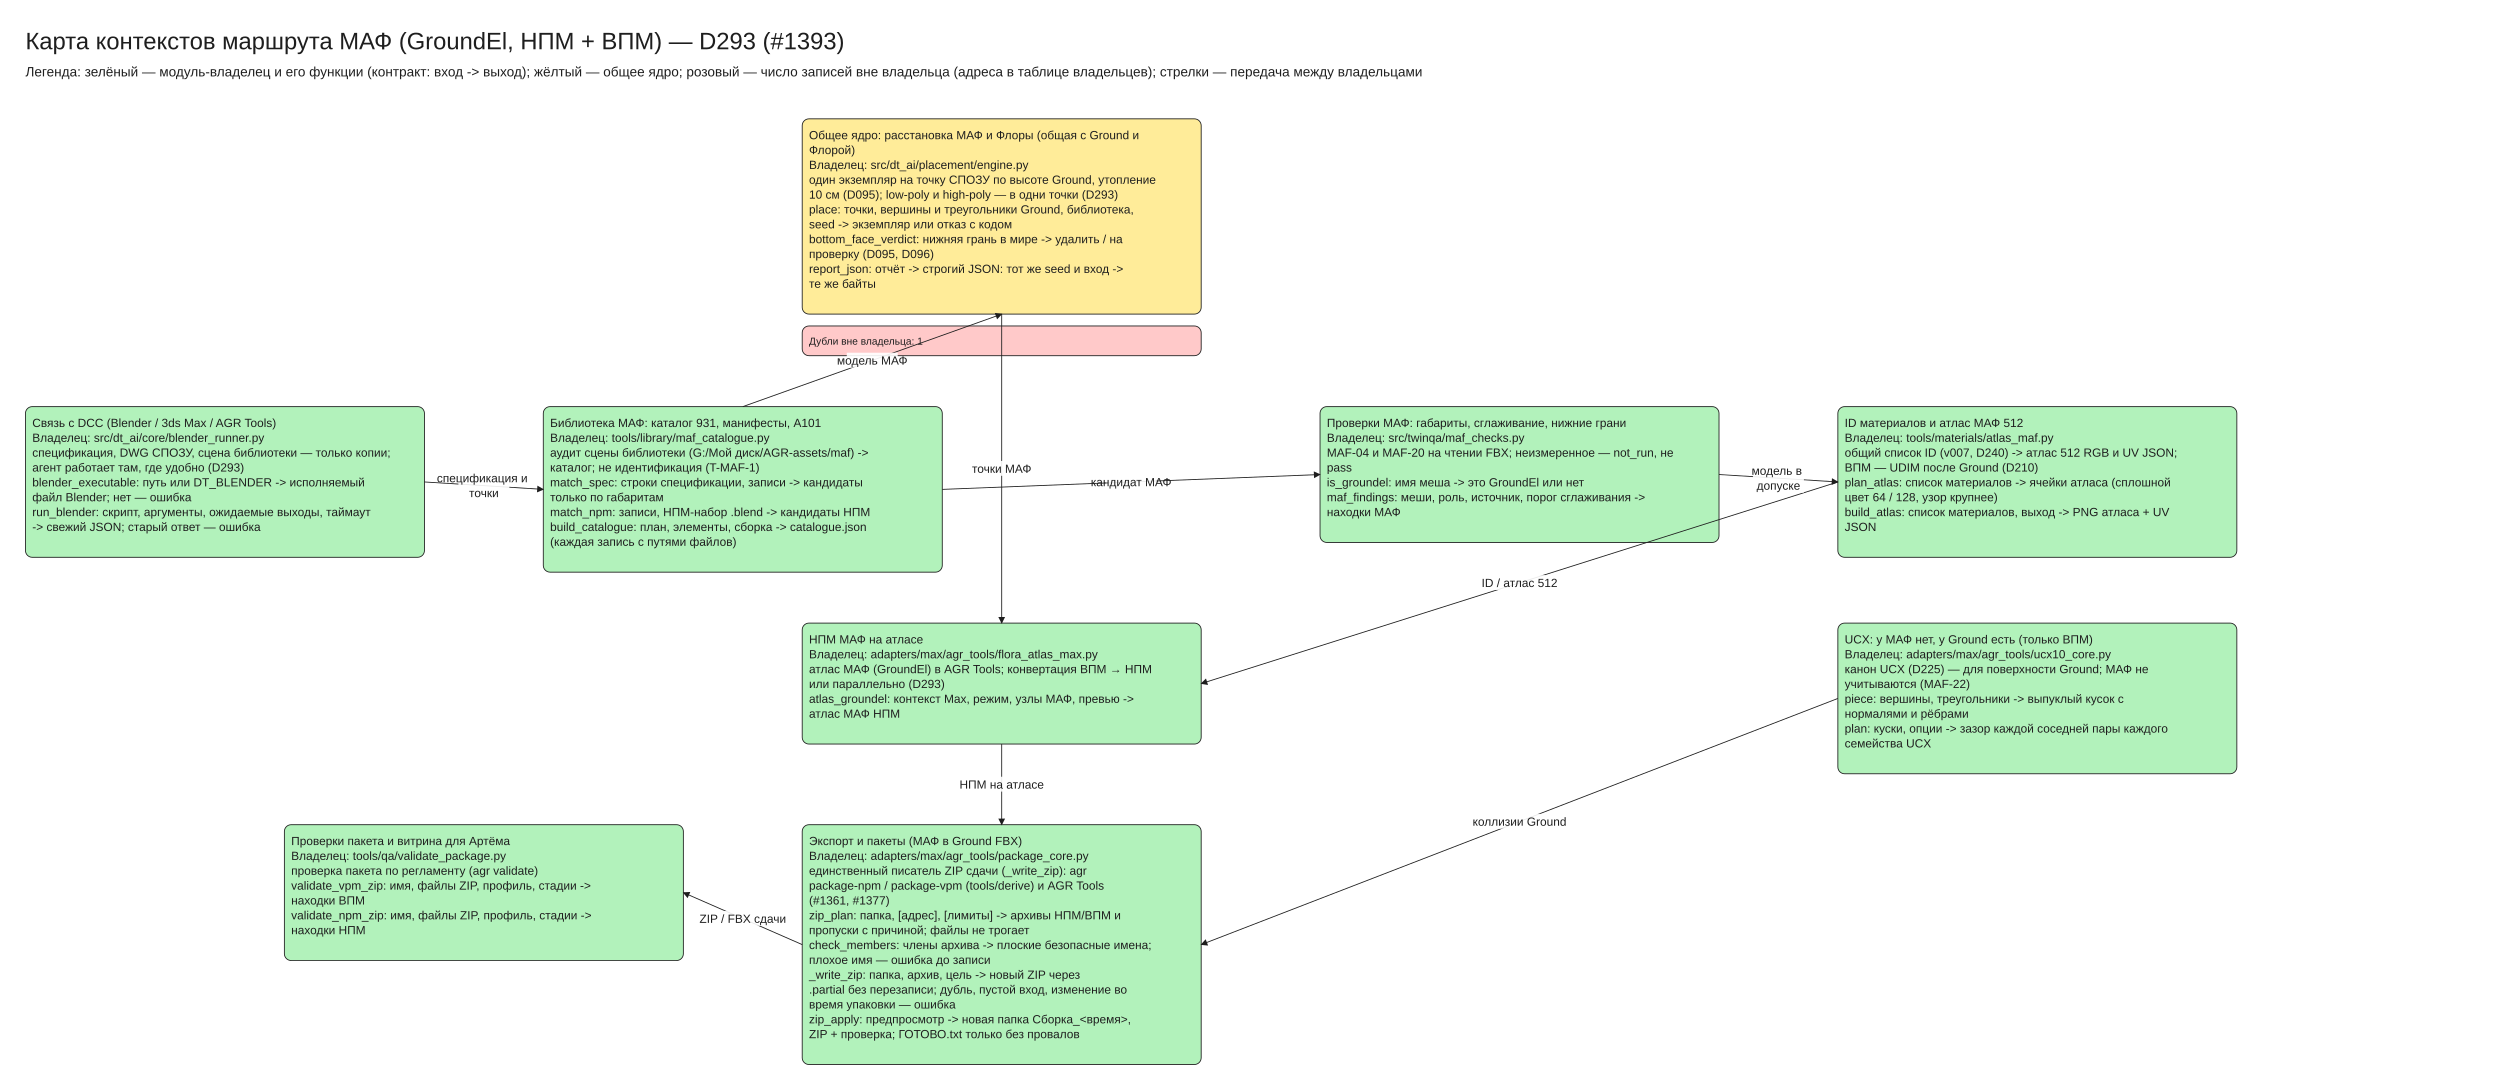
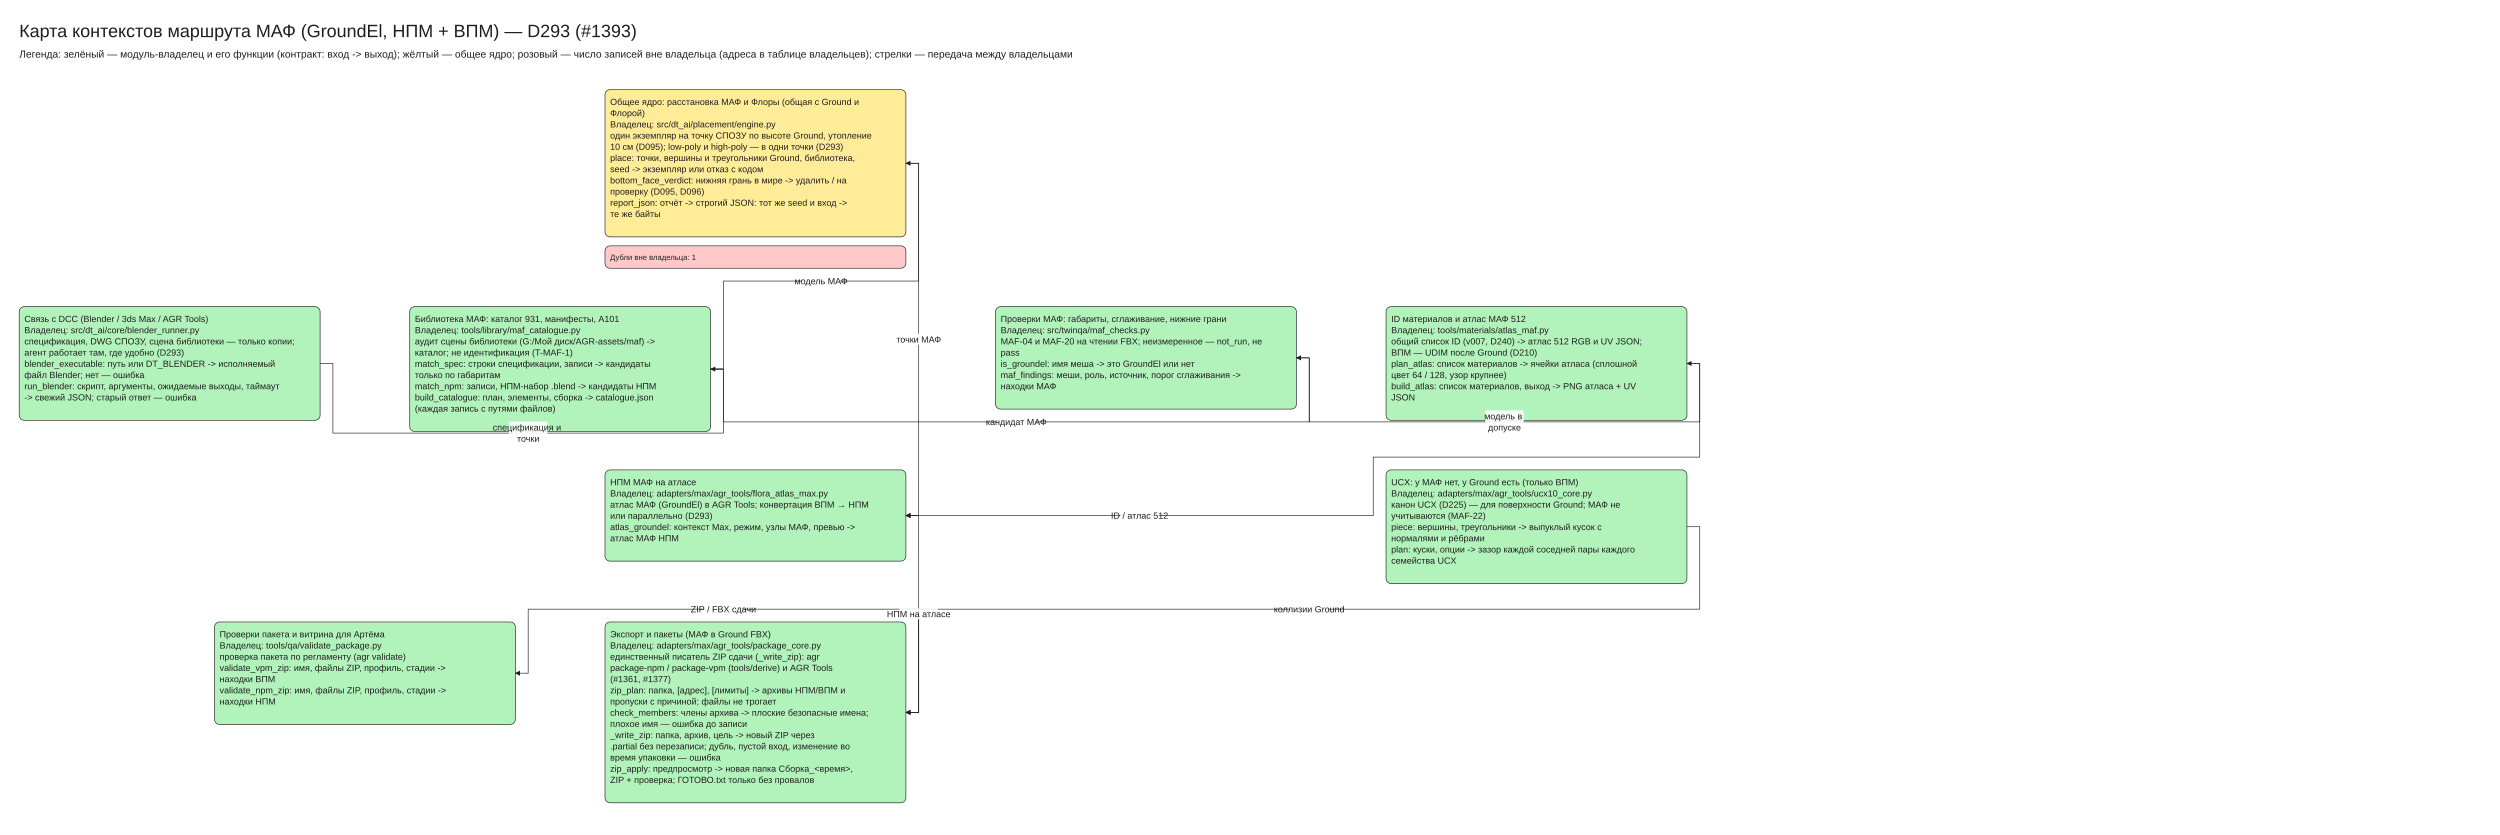
- <svg xmlns="http://www.w3.org/2000/svg" viewBox="10 -30 2945 1284" width="2945" height="1284" font-family="Segoe UI, Arial, sans-serif">
+ <svg xmlns="http://www.w3.org/2000/svg" viewBox="10 -30 3905 1304" width="3905" height="1304" font-family="Segoe UI, Arial, sans-serif">
  <defs>
    <marker id="arrow" viewBox="0 0 10 10" refX="9" refY="5" markerWidth="8" markerHeight="8" orient="auto-start-reverse">
      <path d="M0,0 L10,5 L0,10 z" fill="#1e1e1e" />
    </marker>
  </defs>
-   <rect x="10" y="-30" width="2945" height="1284" fill="#ffffff" />
+   <rect x="10" y="-30" width="3905" height="1304" fill="#ffffff" />
  <rect x="955.0" y="110" width="470" height="230.0" rx="8" fill="#ffec99" stroke="#1e1e1e" />
  <rect x="955.0" y="354.0" width="470" height="35.0" rx="8" fill="#ffc9c9" stroke="#1e1e1e" />
  <rect x="40.0" y="449.0" width="470" height="177.5" rx="8" fill="#b2f2bb" stroke="#1e1e1e" />
  <rect x="650.0" y="449.0" width="470" height="195.0" rx="8" fill="#b2f2bb" stroke="#1e1e1e" />
  <rect x="1565.0" y="449.0" width="470" height="160.0" rx="8" fill="#b2f2bb" stroke="#1e1e1e" />
  <rect x="2175.0" y="449.0" width="470" height="177.5" rx="8" fill="#b2f2bb" stroke="#1e1e1e" />
  <rect x="955.0" y="704.0" width="470" height="142.5" rx="8" fill="#b2f2bb" stroke="#1e1e1e" />
  <rect x="2175.0" y="704.0" width="470" height="177.5" rx="8" fill="#b2f2bb" stroke="#1e1e1e" />
  <rect x="955.0" y="941.5" width="470" height="282.5" rx="8" fill="#b2f2bb" stroke="#1e1e1e" />
  <rect x="345.0" y="941.5" width="470" height="160.0" rx="8" fill="#b2f2bb" stroke="#1e1e1e" />
-   <line x1="510.0" y1="537.75" x2="650.0" y2="546.5" stroke="#1e1e1e" marker-end="url(#arrow)" />
-   <line x1="1120.0" y1="546.5" x2="1565.0" y2="529.0" stroke="#1e1e1e" marker-end="url(#arrow)" />
-   <line x1="2035.0" y1="529.0" x2="2175.0" y2="537.75" stroke="#1e1e1e" marker-end="url(#arrow)" />
-   <line x1="885.0" y1="449.0" x2="1190.0" y2="340.0" stroke="#1e1e1e" marker-end="url(#arrow)" />
-   <line x1="1190.0" y1="340.0" x2="1190.0" y2="704.0" stroke="#1e1e1e" marker-end="url(#arrow)" />
-   <line x1="2175.0" y1="537.75" x2="1425.0" y2="775.25" stroke="#1e1e1e" marker-end="url(#arrow)" />
-   <line x1="1190.0" y1="846.5" x2="1190.0" y2="941.5" stroke="#1e1e1e" marker-end="url(#arrow)" />
-   <line x1="2175.0" y1="792.75" x2="1425.0" y2="1082.75" stroke="#1e1e1e" marker-end="url(#arrow)" />
-   <line x1="955.0" y1="1082.75" x2="815.0" y2="1021.5" stroke="#1e1e1e" marker-end="url(#arrow)" />
+   <polyline points="510.0,537.75 530.0,537.75 530.0,646.5 1140.0,646.5 1140.0,546.5 1120.0,546.5" fill="none" stroke="#1e1e1e" marker-end="url(#arrow)" />
+   <polyline points="1120.0,546.5 1140.0,546.5 1140.0,629.0 2055.0,629.0 2055.0,529.0 2035.0,529.0" fill="none" stroke="#1e1e1e" marker-end="url(#arrow)" />
+   <polyline points="2035.0,529.0 2055.0,529.0 2055.0,629.0 2665.0,629.0 2665.0,537.75 2645.0,537.75" fill="none" stroke="#1e1e1e" marker-end="url(#arrow)" />
+   <polyline points="1120.0,546.5 1140.0,546.5 1140.0,409.0 1445.0,409.0 1445.0,225.0 1425.0,225.0" fill="none" stroke="#1e1e1e" marker-end="url(#arrow)" />
+   <polyline points="1425.0,225.0 1445.0,225.0 1445.0,775.25 1425.0,775.25" fill="none" stroke="#1e1e1e" marker-end="url(#arrow)" />
+   <polyline points="2645.0,537.75 2665.0,537.75 2665.0,684.0 2155.0,684.0 2155.0,775.25 1425.0,775.25" fill="none" stroke="#1e1e1e" marker-end="url(#arrow)" />
+   <polyline points="1425.0,775.25 1445.0,775.25 1445.0,1082.75 1425.0,1082.75" fill="none" stroke="#1e1e1e" marker-end="url(#arrow)" />
+   <polyline points="2645.0,792.75 2665.0,792.75 2665.0,921.5 1445.0,921.5 1445.0,1082.75 1425.0,1082.75" fill="none" stroke="#1e1e1e" marker-end="url(#arrow)" />
+   <polyline points="1425.0,1082.75 1445.0,1082.75 1445.0,921.5 835.0,921.5 835.0,1021.5 815.0,1021.5" fill="none" stroke="#1e1e1e" marker-end="url(#arrow)" />
  <text x="40" y="0" font-size="28" text-anchor="start" fill="#1e1e1e">
    <tspan x="40" dy="28">Карта контекстов маршрута МАФ (GroundEl, НПМ + ВПМ) — D293 (#1393)</tspan>
  </text>
  <text x="40" y="44" font-size="16" text-anchor="start" fill="#1e1e1e">
    <tspan x="40" dy="16">Легенда: зелёный — модуль-владелец и его функции (контракт: вход -&gt; выход); жёлтый — общее ядро; розовый — число записей вне владельца (адреса в таблице владельцев); стрелки — передача между владельцами</tspan>
  </text>
  <text x="963.0" y="120.0" font-size="14" text-anchor="start" fill="#1e1e1e">
    <tspan x="963.0" dy="14">Общее ядро: расстановка МАФ и Флоры (общая с Ground и</tspan>
    <tspan x="963.0" dy="17.5">Флорой)</tspan>
    <tspan x="963.0" dy="17.5">Владелец: src/dt_ai/placement/engine.py</tspan>
    <tspan x="963.0" dy="17.5">один экземпляр на точку СПОЗУ по высоте Ground, утопление</tspan>
    <tspan x="963.0" dy="17.5">10 см (D095); low-poly и high-poly — в одни точки (D293)</tspan>
    <tspan x="963.0" dy="17.5" />
    <tspan x="963.0" dy="17.5">place: точки, вершины и треугольники Ground, библиотека,</tspan>
    <tspan x="963.0" dy="17.5">seed -&gt; экземпляр или отказ с кодом</tspan>
    <tspan x="963.0" dy="17.5">bottom_face_verdict: нижняя грань в мире -&gt; удалить / на</tspan>
    <tspan x="963.0" dy="17.5">проверку (D095, D096)</tspan>
    <tspan x="963.0" dy="17.5">report_json: отчёт -&gt; строгий JSON: тот же seed и вход -&gt;</tspan>
    <tspan x="963.0" dy="17.5">те же байты</tspan>
  </text>
  <text x="963.0" y="364.0" font-size="12" text-anchor="start" fill="#1e1e1e">
    <tspan x="963.0" dy="12">Дубли вне владельца: 1</tspan>
  </text>
  <text x="48.0" y="459.0" font-size="14" text-anchor="start" fill="#1e1e1e">
    <tspan x="48.0" dy="14">Связь с DCC (Blender / 3ds Max / AGR Tools)</tspan>
    <tspan x="48.0" dy="17.5">Владелец: src/dt_ai/core/blender_runner.py</tspan>
    <tspan x="48.0" dy="17.5">спецификация, DWG СПОЗУ, сцена библиотеки — только копии;</tspan>
    <tspan x="48.0" dy="17.5">агент работает там, где удобно (D293)</tspan>
    <tspan x="48.0" dy="17.5" />
    <tspan x="48.0" dy="17.5">blender_executable: путь или DT_BLENDER -&gt; исполняемый</tspan>
    <tspan x="48.0" dy="17.5">файл Blender; нет — ошибка</tspan>
    <tspan x="48.0" dy="17.5">run_blender: скрипт, аргументы, ожидаемые выходы, таймаут</tspan>
    <tspan x="48.0" dy="17.5">-&gt; свежий JSON; старый ответ — ошибка</tspan>
  </text>
  <text x="658.0" y="459.0" font-size="14" text-anchor="start" fill="#1e1e1e">
    <tspan x="658.0" dy="14">Библиотека МАФ: каталог 931, манифесты, A101</tspan>
    <tspan x="658.0" dy="17.5">Владелец: tools/library/maf_catalogue.py</tspan>
    <tspan x="658.0" dy="17.5">аудит сцены библиотеки (G:/Мой диск/AGR-assets/maf) -&gt;</tspan>
    <tspan x="658.0" dy="17.5">каталог; не идентификация (T-MAF-1)</tspan>
    <tspan x="658.0" dy="17.5" />
    <tspan x="658.0" dy="17.5">match_spec: строки спецификации, записи -&gt; кандидаты</tspan>
    <tspan x="658.0" dy="17.5">только по габаритам</tspan>
    <tspan x="658.0" dy="17.5">match_npm: записи, НПМ-набор .blend -&gt; кандидаты НПМ</tspan>
    <tspan x="658.0" dy="17.5">build_catalogue: план, элементы, сборка -&gt; catalogue.json</tspan>
    <tspan x="658.0" dy="17.5">(каждая запись с путями файлов)</tspan>
  </text>
  <text x="1573.0" y="459.0" font-size="14" text-anchor="start" fill="#1e1e1e">
    <tspan x="1573.0" dy="14">Проверки МАФ: габариты, сглаживание, нижние грани</tspan>
    <tspan x="1573.0" dy="17.5">Владелец: src/twinqa/maf_checks.py</tspan>
    <tspan x="1573.0" dy="17.5">MAF-04 и MAF-20 на чтении FBX; неизмеренное — not_run, не</tspan>
    <tspan x="1573.0" dy="17.5">pass</tspan>
    <tspan x="1573.0" dy="17.5" />
    <tspan x="1573.0" dy="17.5">is_groundel: имя меша -&gt; это GroundEl или нет</tspan>
    <tspan x="1573.0" dy="17.5">maf_findings: меши, роль, источник, порог сглаживания -&gt;</tspan>
    <tspan x="1573.0" dy="17.5">находки МАФ</tspan>
  </text>
  <text x="2183.0" y="459.0" font-size="14" text-anchor="start" fill="#1e1e1e">
    <tspan x="2183.0" dy="14">ID материалов и атлас МАФ 512</tspan>
    <tspan x="2183.0" dy="17.5">Владелец: tools/materials/atlas_maf.py</tspan>
    <tspan x="2183.0" dy="17.5">общий список ID (v007, D240) -&gt; атлас 512 RGB и UV JSON;</tspan>
    <tspan x="2183.0" dy="17.5">ВПМ — UDIM после Ground (D210)</tspan>
    <tspan x="2183.0" dy="17.5" />
    <tspan x="2183.0" dy="17.5">plan_atlas: список материалов -&gt; ячейки атласа (сплошной</tspan>
    <tspan x="2183.0" dy="17.5">цвет 64 / 128, узор крупнее)</tspan>
    <tspan x="2183.0" dy="17.5">build_atlas: список материалов, выход -&gt; PNG атласа + UV</tspan>
    <tspan x="2183.0" dy="17.5">JSON</tspan>
  </text>
  <text x="963.0" y="714.0" font-size="14" text-anchor="start" fill="#1e1e1e">
    <tspan x="963.0" dy="14">НПМ МАФ на атласе</tspan>
    <tspan x="963.0" dy="17.5">Владелец: adapters/max/agr_tools/flora_atlas_max.py</tspan>
    <tspan x="963.0" dy="17.5">атлас МАФ (GroundEl) в AGR Tools; конвертация ВПМ → НПМ</tspan>
    <tspan x="963.0" dy="17.5">или параллельно (D293)</tspan>
    <tspan x="963.0" dy="17.5" />
    <tspan x="963.0" dy="17.5">atlas_groundel: контекст Max, режим, узлы МАФ, превью -&gt;</tspan>
    <tspan x="963.0" dy="17.5">атлас МАФ НПМ</tspan>
  </text>
  <text x="2183.0" y="714.0" font-size="14" text-anchor="start" fill="#1e1e1e">
    <tspan x="2183.0" dy="14">UCX: у МАФ нет, у Ground есть (только ВПМ)</tspan>
    <tspan x="2183.0" dy="17.5">Владелец: adapters/max/agr_tools/ucx10_core.py</tspan>
    <tspan x="2183.0" dy="17.5">канон UCX (D225) — для поверхности Ground; МАФ не</tspan>
    <tspan x="2183.0" dy="17.5">учитываются (MAF-22)</tspan>
    <tspan x="2183.0" dy="17.5" />
    <tspan x="2183.0" dy="17.5">piece: вершины, треугольники -&gt; выпуклый кусок с</tspan>
    <tspan x="2183.0" dy="17.5">нормалями и рёбрами</tspan>
    <tspan x="2183.0" dy="17.5">plan: куски, опции -&gt; зазор каждой соседней пары каждого</tspan>
    <tspan x="2183.0" dy="17.5">семейства UCX</tspan>
  </text>
  <text x="963.0" y="951.5" font-size="14" text-anchor="start" fill="#1e1e1e">
    <tspan x="963.0" dy="14">Экспорт и пакеты (МАФ в Ground FBX)</tspan>
    <tspan x="963.0" dy="17.5">Владелец: adapters/max/agr_tools/package_core.py</tspan>
    <tspan x="963.0" dy="17.5">единственный писатель ZIP сдачи (_write_zip): agr</tspan>
    <tspan x="963.0" dy="17.5">package-npm / package-vpm (tools/derive) и AGR Tools</tspan>
    <tspan x="963.0" dy="17.5">(#1361, #1377)</tspan>
    <tspan x="963.0" dy="17.5" />
    <tspan x="963.0" dy="17.5">zip_plan: папка, [адрес], [лимиты] -&gt; архивы НПМ/ВПМ и</tspan>
    <tspan x="963.0" dy="17.5">пропуски с причиной; файлы не трогает</tspan>
    <tspan x="963.0" dy="17.5">check_members: члены архива -&gt; плоские безопасные имена;</tspan>
    <tspan x="963.0" dy="17.5">плохое имя — ошибка до записи</tspan>
    <tspan x="963.0" dy="17.5">_write_zip: папка, архив, цель -&gt; новый ZIP через</tspan>
    <tspan x="963.0" dy="17.5">.partial без перезаписи; дубль, пустой вход, изменение во</tspan>
    <tspan x="963.0" dy="17.5">время упаковки — ошибка</tspan>
    <tspan x="963.0" dy="17.5">zip_apply: предпросмотр -&gt; новая папка Сборка_&lt;время&gt;,</tspan>
    <tspan x="963.0" dy="17.5">ZIP + проверка; ГОТОВО.txt только без провалов</tspan>
  </text>
  <text x="353.0" y="951.5" font-size="14" text-anchor="start" fill="#1e1e1e">
    <tspan x="353.0" dy="14">Проверки пакета и витрина для Артёма</tspan>
    <tspan x="353.0" dy="17.5">Владелец: tools/qa/validate_package.py</tspan>
    <tspan x="353.0" dy="17.5">проверка пакета по регламенту (agr validate)</tspan>
    <tspan x="353.0" dy="17.5" />
    <tspan x="353.0" dy="17.5">validate_vpm_zip: имя, файлы ZIP, профиль, стадии -&gt;</tspan>
    <tspan x="353.0" dy="17.5">находки ВПМ</tspan>
    <tspan x="353.0" dy="17.5">validate_npm_zip: имя, файлы ZIP, профиль, стадии -&gt;</tspan>
    <tspan x="353.0" dy="17.5">находки НПМ</tspan>
  </text>
-   <rect x="550.0" y="524.12" width="60" height="35.0" fill="#ffffff" opacity="0.9" />
-   <text x="580.0" y="524.12" font-size="14" text-anchor="middle" fill="#1e1e1e">
-     <tspan x="580.0" dy="14">спецификация и</tspan>
-     <tspan x="580.0" dy="17.5">точки</tspan>
+   <rect x="805.0" y="628.5" width="60" height="35.0" fill="#ffffff" opacity="0.9" />
+   <text x="835.0" y="628.5" font-size="14" text-anchor="middle" fill="#1e1e1e">
+     <tspan x="835.0" dy="14">спецификация и</tspan>
+     <tspan x="835.0" dy="17.5">точки</tspan>
  </text>
-   <rect x="1312.5" y="528.75" width="60" height="17.5" fill="#ffffff" opacity="0.9" />
-   <text x="1342.5" y="528.75" font-size="14" text-anchor="middle" fill="#1e1e1e">
-     <tspan x="1342.5" dy="14">кандидат МАФ</tspan>
+   <rect x="1567.5" y="620.0" width="60" height="17.5" fill="#ffffff" opacity="0.9" />
+   <text x="1597.5" y="620.0" font-size="14" text-anchor="middle" fill="#1e1e1e">
+     <tspan x="1597.5" dy="14">кандидат МАФ</tspan>
  </text>
-   <rect x="2075.0" y="515.38" width="60" height="35.0" fill="#ffffff" opacity="0.9" />
-   <text x="2105.0" y="515.38" font-size="14" text-anchor="middle" fill="#1e1e1e">
-     <tspan x="2105.0" dy="14">модель в</tspan>
-     <tspan x="2105.0" dy="17.5">допуске</tspan>
+   <rect x="2330.0" y="611.0" width="60" height="35.0" fill="#ffffff" opacity="0.9" />
+   <text x="2360.0" y="611.0" font-size="14" text-anchor="middle" fill="#1e1e1e">
+     <tspan x="2360.0" dy="14">модель в</tspan>
+     <tspan x="2360.0" dy="17.5">допуске</tspan>
  </text>
-   <rect x="1007.5" y="385.5" width="60" height="17.5" fill="#ffffff" opacity="0.9" />
-   <text x="1037.5" y="385.5" font-size="14" text-anchor="middle" fill="#1e1e1e">
-     <tspan x="1037.5" dy="14">модель МАФ</tspan>
+   <rect x="1262.5" y="400.0" width="60" height="17.5" fill="#ffffff" opacity="0.9" />
+   <text x="1292.5" y="400.0" font-size="14" text-anchor="middle" fill="#1e1e1e">
+     <tspan x="1292.5" dy="14">модель МАФ</tspan>
  </text>
-   <rect x="1160.0" y="513.0" width="60" height="17.5" fill="#ffffff" opacity="0.9" />
-   <text x="1190.0" y="513.0" font-size="14" text-anchor="middle" fill="#1e1e1e">
-     <tspan x="1190.0" dy="14">точки МАФ</tspan>
+   <rect x="1415.0" y="491.12" width="60" height="17.5" fill="#ffffff" opacity="0.9" />
+   <text x="1445.0" y="491.12" font-size="14" text-anchor="middle" fill="#1e1e1e">
+     <tspan x="1445.0" dy="14">точки МАФ</tspan>
  </text>
-   <rect x="1770.0" y="647.5" width="60" height="17.5" fill="#ffffff" opacity="0.9" />
-   <text x="1800.0" y="647.5" font-size="14" text-anchor="middle" fill="#1e1e1e">
-     <tspan x="1800.0" dy="14">ID / атлас 512</tspan>
+   <rect x="1760.0" y="766.25" width="60" height="17.5" fill="#ffffff" opacity="0.9" />
+   <text x="1790.0" y="766.25" font-size="14" text-anchor="middle" fill="#1e1e1e">
+     <tspan x="1790.0" dy="14">ID / атлас 512</tspan>
  </text>
-   <rect x="1160.0" y="885.0" width="60" height="17.5" fill="#ffffff" opacity="0.9" />
-   <text x="1190.0" y="885.0" font-size="14" text-anchor="middle" fill="#1e1e1e">
-     <tspan x="1190.0" dy="14">НПМ на атласе</tspan>
+   <rect x="1415.0" y="920.0" width="60" height="17.5" fill="#ffffff" opacity="0.9" />
+   <text x="1445.0" y="920.0" font-size="14" text-anchor="middle" fill="#1e1e1e">
+     <tspan x="1445.0" dy="14">НПМ на атласе</tspan>
  </text>
-   <rect x="1770.0" y="928.75" width="60" height="17.5" fill="#ffffff" opacity="0.9" />
-   <text x="1800.0" y="928.75" font-size="14" text-anchor="middle" fill="#1e1e1e">
-     <tspan x="1800.0" dy="14">коллизии Ground</tspan>
+   <rect x="2025.0" y="912.5" width="60" height="17.5" fill="#ffffff" opacity="0.9" />
+   <text x="2055.0" y="912.5" font-size="14" text-anchor="middle" fill="#1e1e1e">
+     <tspan x="2055.0" dy="14">коллизии Ground</tspan>
  </text>
-   <rect x="855.0" y="1043.12" width="60" height="17.5" fill="#ffffff" opacity="0.9" />
-   <text x="885.0" y="1043.12" font-size="14" text-anchor="middle" fill="#1e1e1e">
-     <tspan x="885.0" dy="14">ZIP / FBX сдачи</tspan>
+   <rect x="1110.0" y="912.5" width="60" height="17.5" fill="#ffffff" opacity="0.9" />
+   <text x="1140.0" y="912.5" font-size="14" text-anchor="middle" fill="#1e1e1e">
+     <tspan x="1140.0" dy="14">ZIP / FBX сдачи</tspan>
  </text>
</svg>
